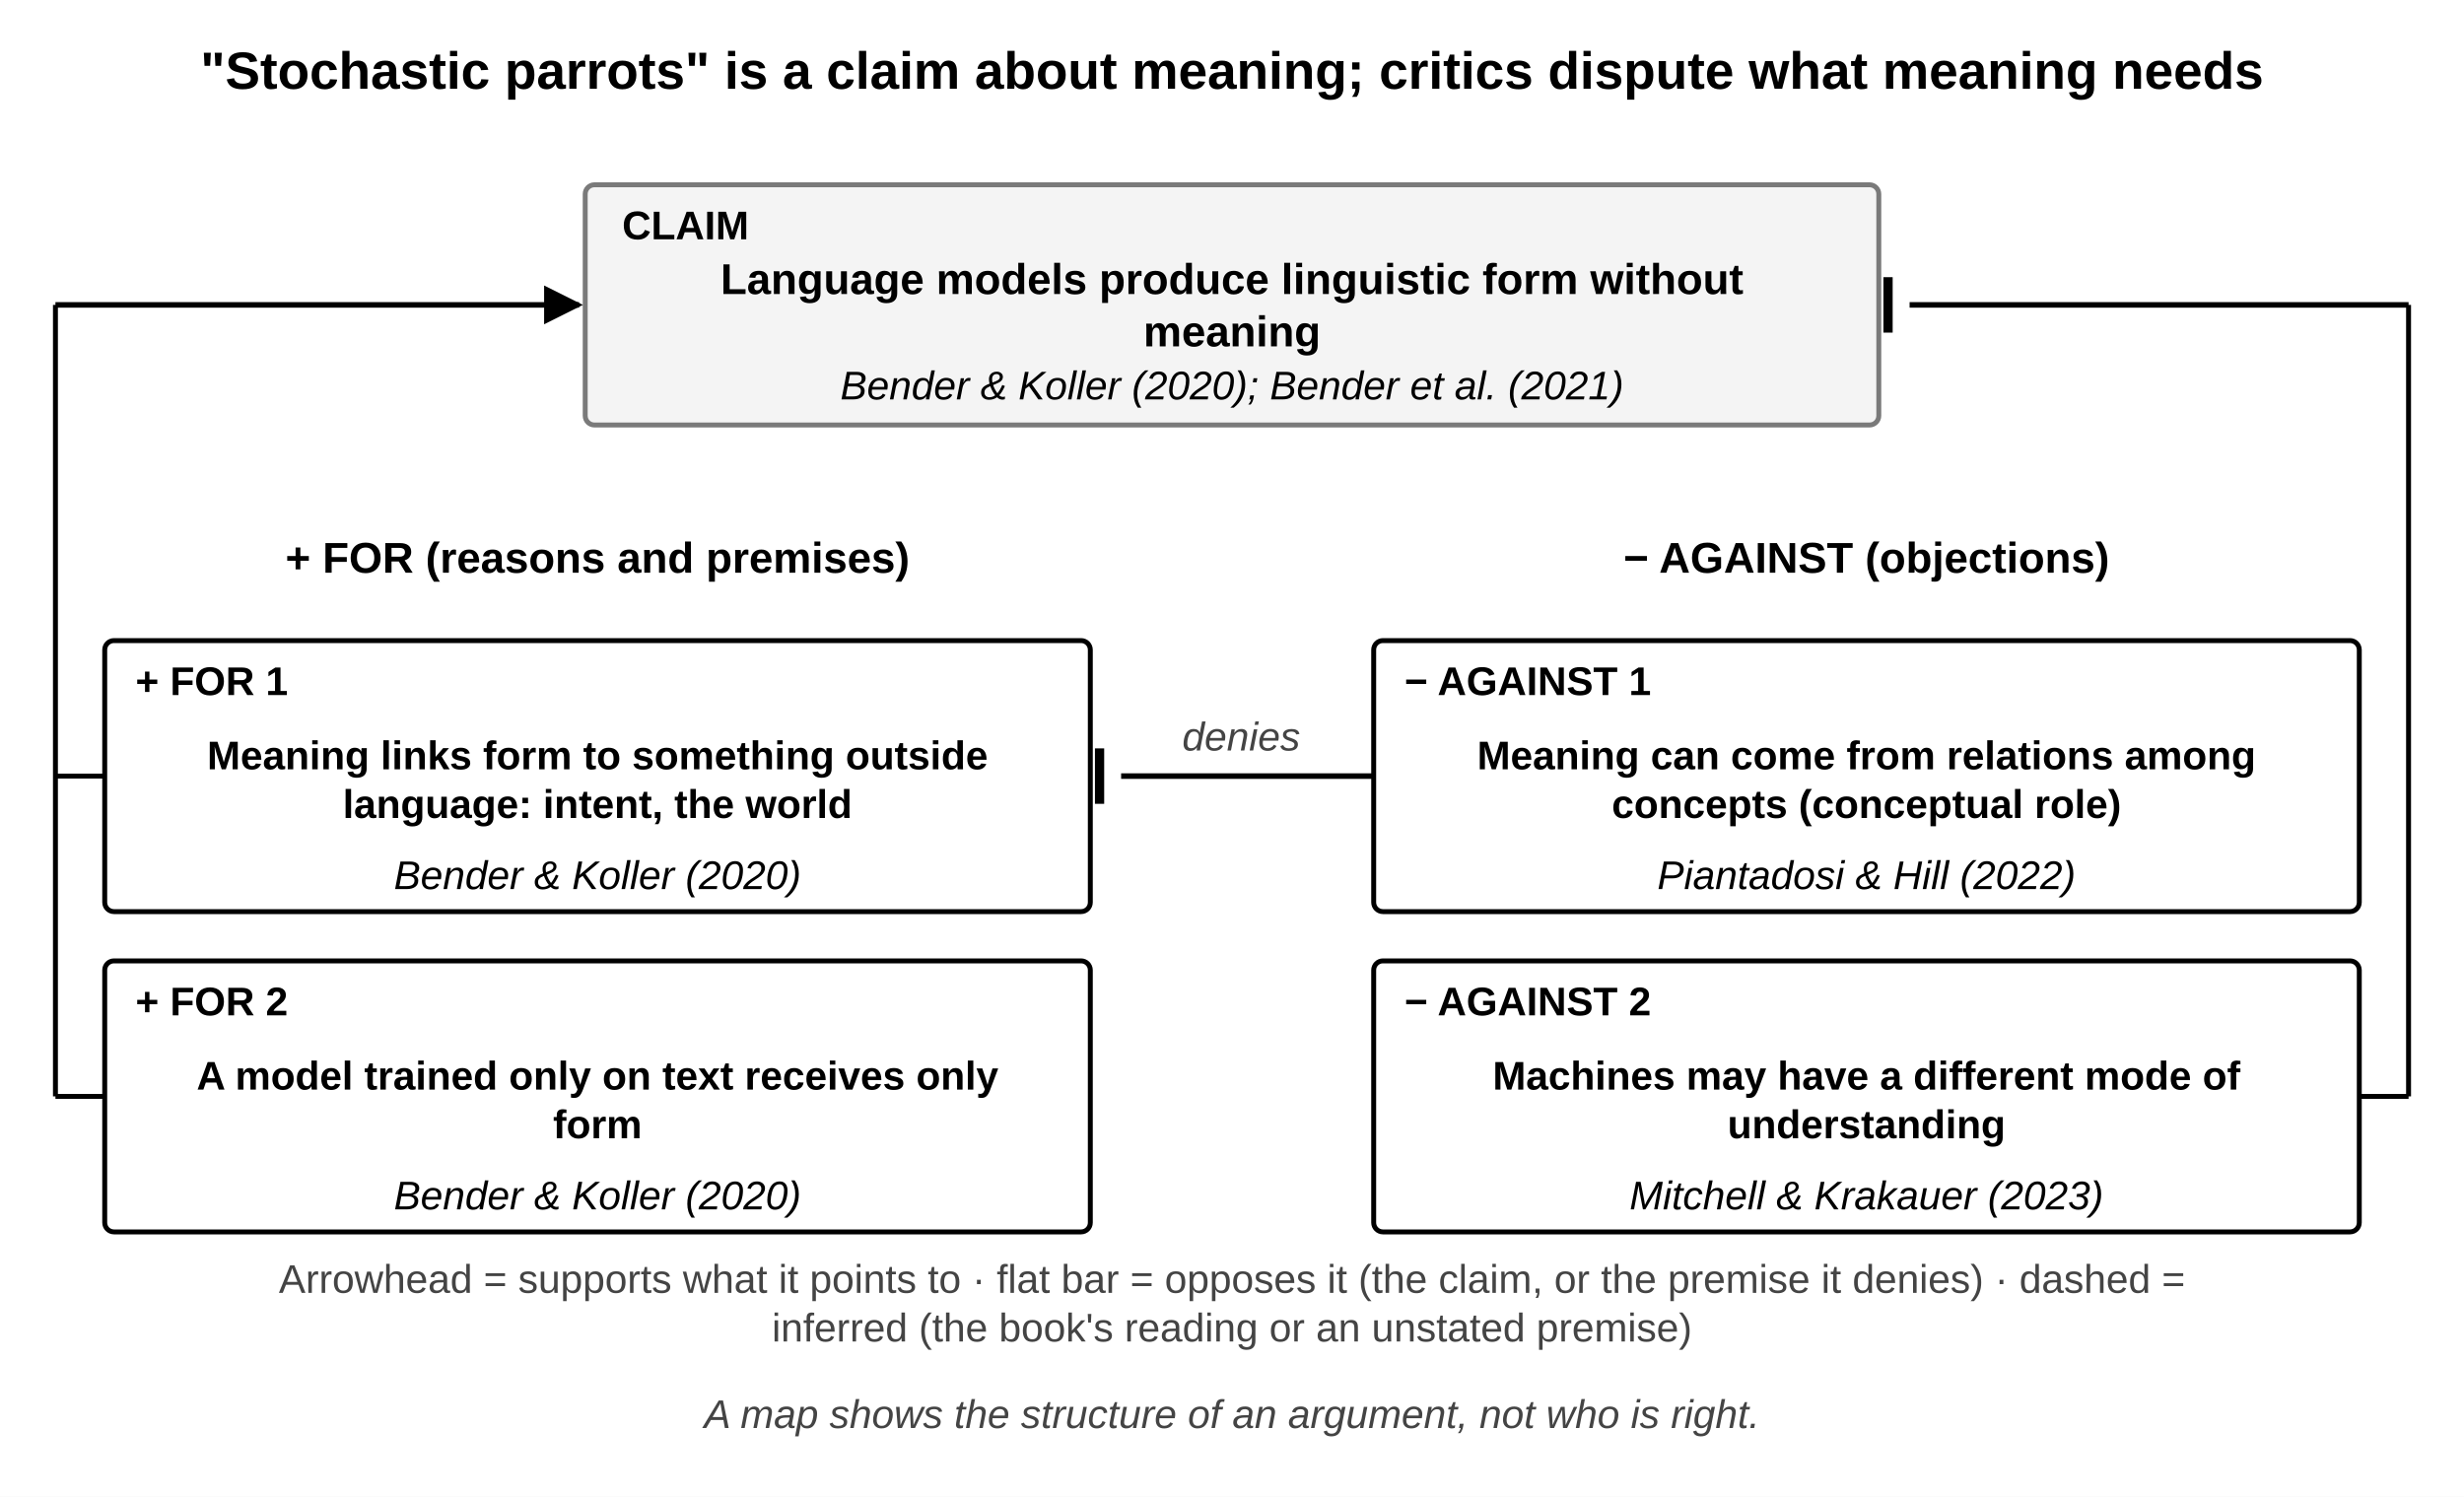
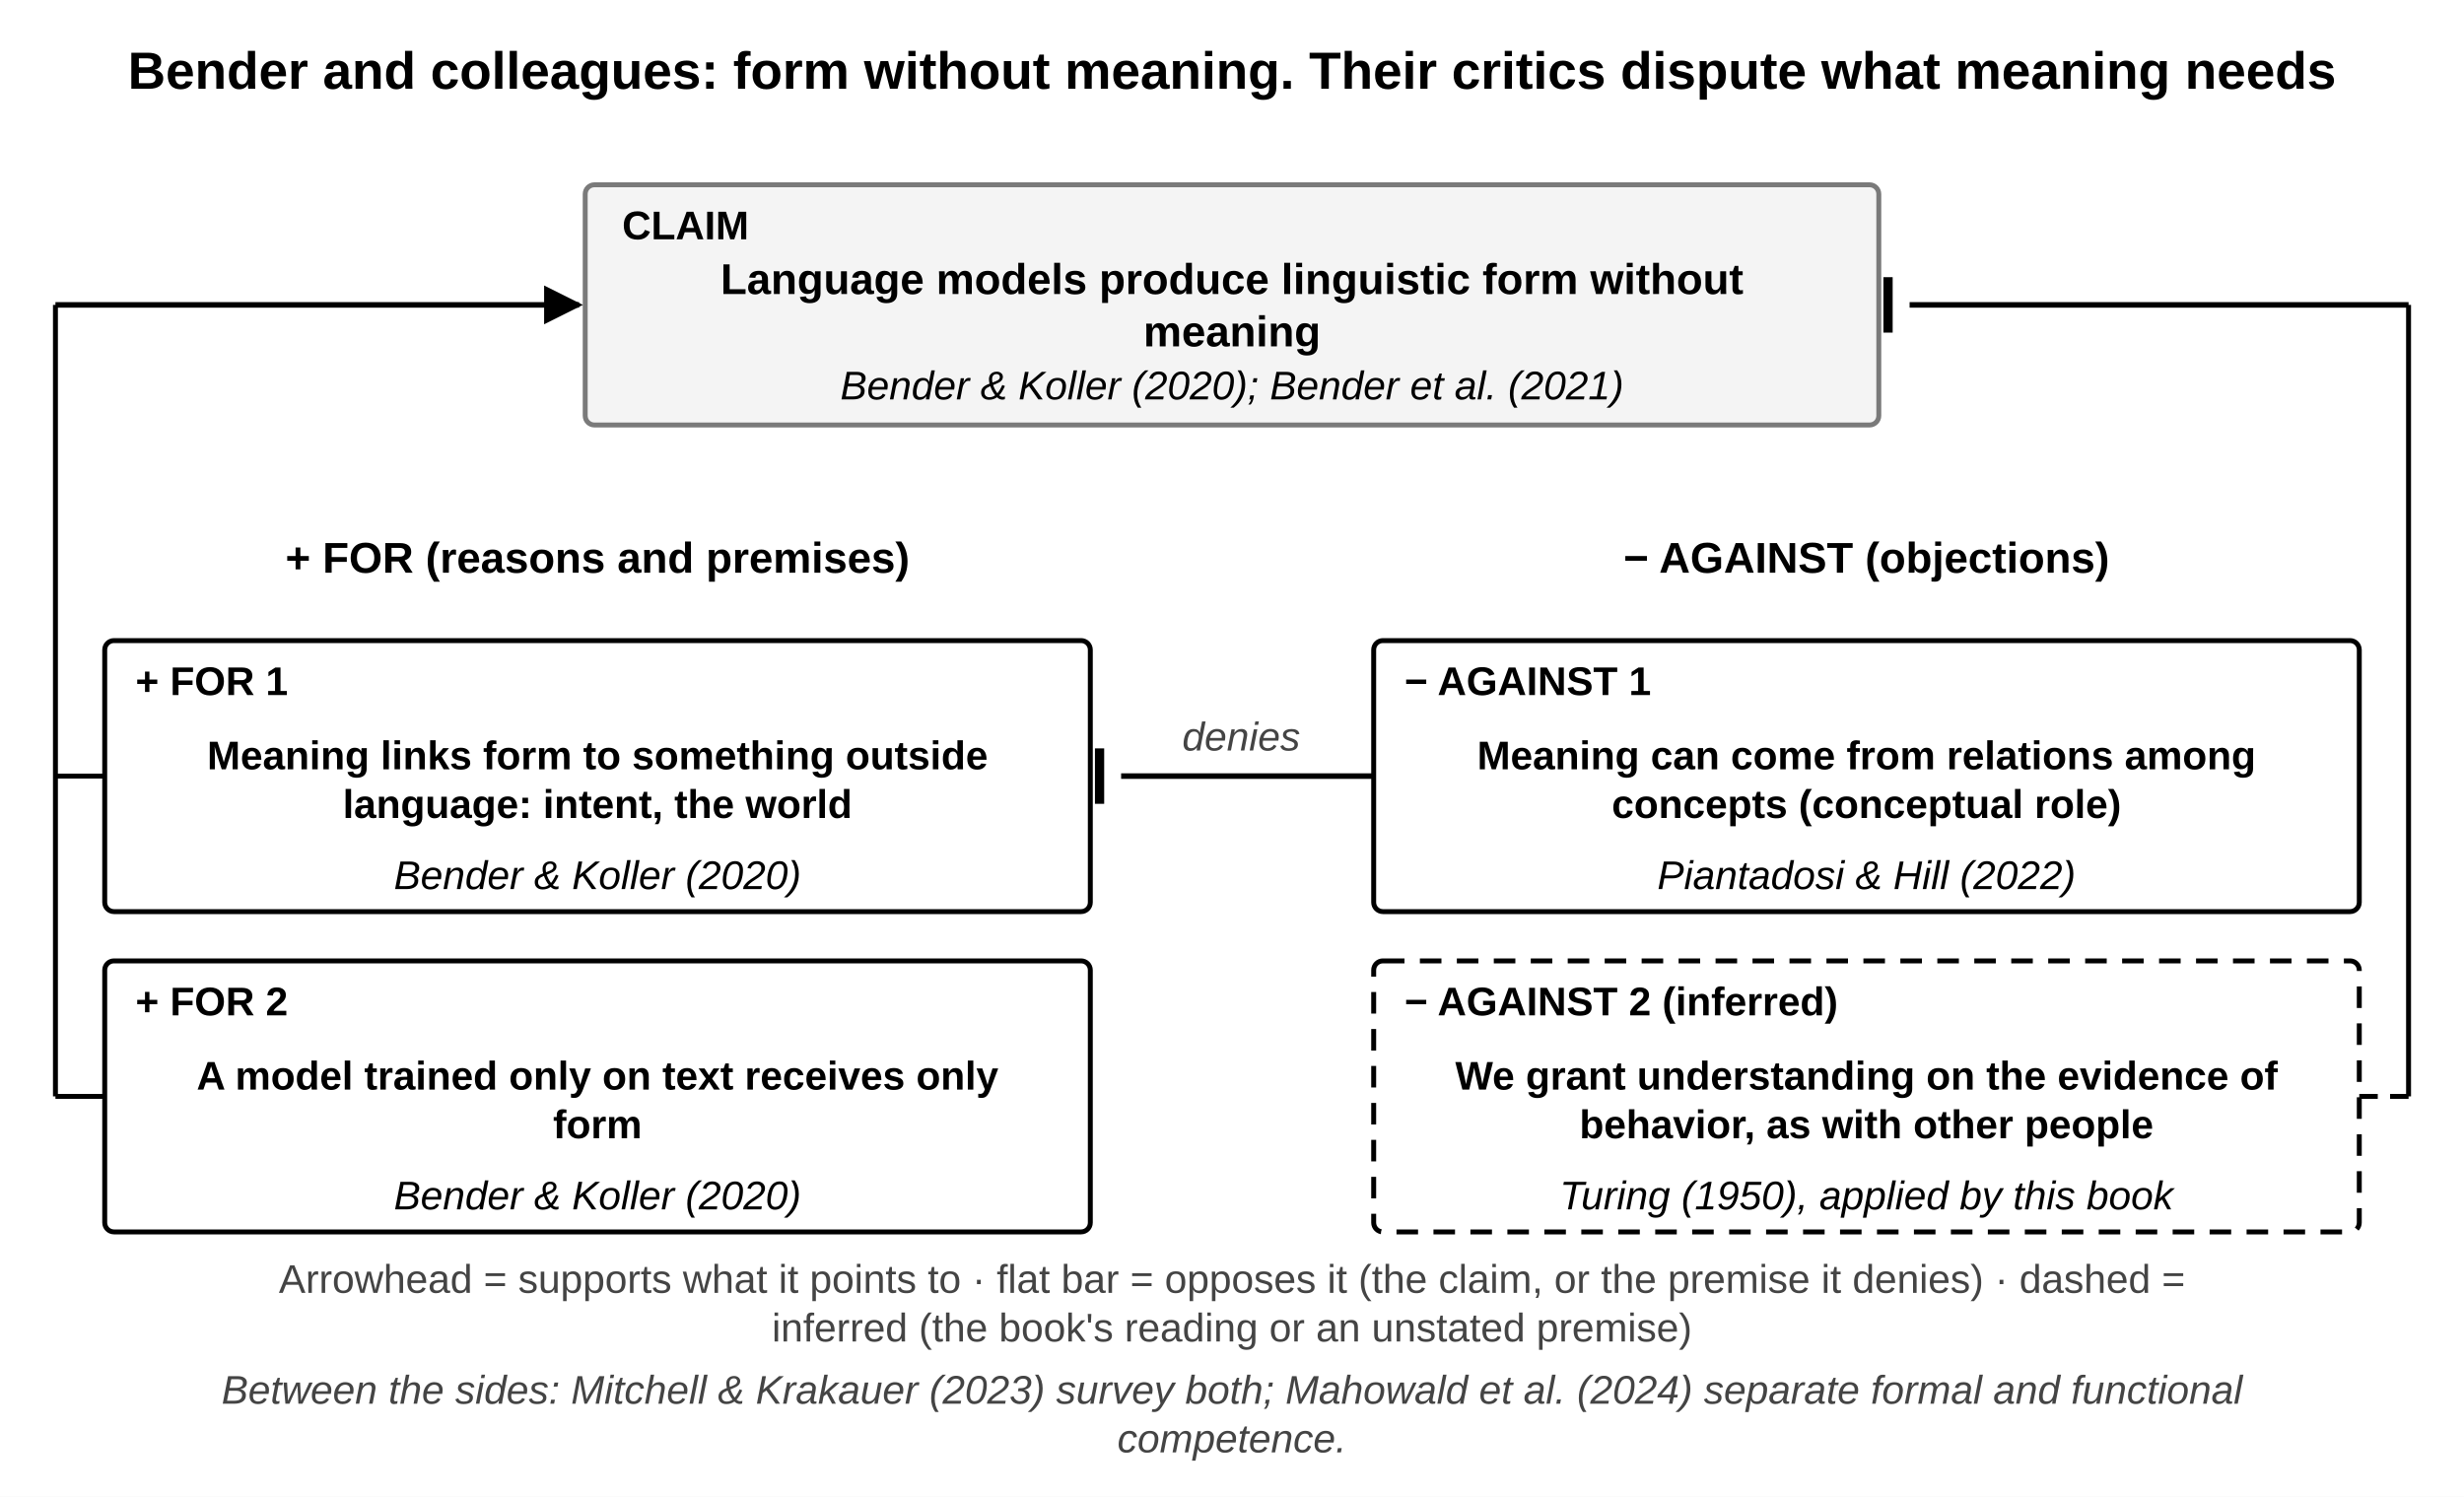
<svg xmlns="http://www.w3.org/2000/svg" viewBox="0 0 800 486" width="800" height="486" role="img" font-family="'Source Sans 3', 'Source Sans Pro', 'Helvetica Neue', Arial, sans-serif">
  <defs>
    <marker id="arrow-gray" viewBox="0 0 10 10" refX="9" refY="5" markerWidth="7" markerHeight="7" orient="auto-start-reverse">
      <path d="M0,0 L10,5 L0,10 z" fill="#000000" />
    </marker>
    <pattern id="hatch" patternUnits="userSpaceOnUse" width="8" height="8" patternTransform="rotate(45)">
      <rect width="8" height="8" fill="#FFFFFF" />
      <line x1="0" y1="0" x2="0" y2="8" stroke="#9A9A9A" stroke-width="1.3" />
    </pattern>
    <pattern id="dots" patternUnits="userSpaceOnUse" width="7" height="7">
      <rect width="7" height="7" fill="#FFFFFF" />
      <circle cx="3.5" cy="3.5" r="1.2" fill="#000" />
    </pattern>
  </defs>
  <rect width="800" height="486" fill="#FFFFFF" />
-   <text x="400.0" y="24.0" font-size="17" font-weight="700" text-anchor="middle" dominant-baseline="middle" fill="#000000" style="">"Stochastic parrots" is a claim about meaning; critics dispute what meaning needs</text>
+   <text x="400.0" y="24.0" font-size="17" font-weight="700" text-anchor="middle" dominant-baseline="middle" fill="#000000" style="">Bender and colleagues: form without meaning. Their critics dispute what meaning needs</text>
  <rect x="190" y="60" width="420" height="78" rx="3" fill="#F4F4F4" stroke="#7A7A7A" stroke-width="1.6" />
  <text x="400.0" y="99.0" font-size="14" font-weight="600" text-anchor="middle" dominant-baseline="middle" fill="#000000" style="" />
  <text x="202.0" y="74.0" font-size="13" font-weight="700" text-anchor="start" dominant-baseline="middle" fill="#000000" style="">CLAIM</text>
  <text x="400.0" y="91.5" font-size="14" font-weight="600" text-anchor="middle" dominant-baseline="middle" fill="#000000" style="">Language models produce linguistic form without</text>
  <text x="400.0" y="108.5" font-size="14" font-weight="600" text-anchor="middle" dominant-baseline="middle" fill="#000000" style="">meaning</text>
  <text x="400.0" y="126.0" font-size="13" font-weight="normal" text-anchor="middle" dominant-baseline="middle" fill="#000000" style="font-style:italic;">Bender &amp; Koller (2020); Bender et al. (2021)</text>
  <text x="194.0" y="182.0" font-size="14" font-weight="700" text-anchor="middle" dominant-baseline="middle" fill="#000000" style="">+ FOR (reasons and premises)</text>
  <text x="606.0" y="182.0" font-size="14" font-weight="700" text-anchor="middle" dominant-baseline="middle" fill="#000000" style="">− AGAINST (objections)</text>
  <line x1="18" y1="99.0" x2="18" y2="356.0" stroke="#000000" stroke-width="1.6" />
  <path d="M18.0,99.0 L188.0,99.0" fill="none" stroke="#000000" stroke-width="1.8" marker-end="url(#arrow-gray)" />
  <rect x="34" y="208" width="320" height="88" rx="3" fill="#FFFFFF" stroke="#000000" stroke-width="1.6" />
  <text x="194.0" y="252.0" font-size="14" font-weight="600" text-anchor="middle" dominant-baseline="middle" fill="#000000" style="" />
  <text x="44.0" y="222.0" font-size="13" font-weight="700" text-anchor="start" dominant-baseline="middle" fill="#000000" style="">+ FOR 1</text>
  <text x="194.0" y="246.1" font-size="13" font-weight="600" text-anchor="middle" dominant-baseline="middle" fill="#000000" style="">Meaning links form to something outside</text>
  <text x="194.0" y="261.9" font-size="13" font-weight="600" text-anchor="middle" dominant-baseline="middle" fill="#000000" style="">language: intent, the world</text>
  <text x="194.0" y="285.0" font-size="13" font-weight="normal" text-anchor="middle" dominant-baseline="middle" fill="#000000" style="font-style:italic;">Bender &amp; Koller (2020)</text>
  <line x1="18" y1="252.0" x2="34" y2="252.0" stroke="#000000" stroke-width="1.6" />
  <rect x="34" y="312" width="320" height="88" rx="3" fill="#FFFFFF" stroke="#000000" stroke-width="1.6" />
  <text x="194.0" y="356.0" font-size="14" font-weight="600" text-anchor="middle" dominant-baseline="middle" fill="#000000" style="" />
  <text x="44.0" y="326.0" font-size="13" font-weight="700" text-anchor="start" dominant-baseline="middle" fill="#000000" style="">+ FOR 2</text>
  <text x="194.0" y="350.1" font-size="13" font-weight="600" text-anchor="middle" dominant-baseline="middle" fill="#000000" style="">A model trained only on text receives only</text>
  <text x="194.0" y="365.9" font-size="13" font-weight="600" text-anchor="middle" dominant-baseline="middle" fill="#000000" style="">form</text>
  <text x="194.0" y="389.0" font-size="13" font-weight="normal" text-anchor="middle" dominant-baseline="middle" fill="#000000" style="font-style:italic;">Bender &amp; Koller (2020)</text>
  <line x1="18" y1="356.0" x2="34" y2="356.0" stroke="#000000" stroke-width="1.6" />
  <line x1="782" y1="99.0" x2="782" y2="356.0" stroke="#000000" stroke-width="1.6" />
  <line x1="782" y1="99.0" x2="620" y2="99.0" stroke="#000000" stroke-width="1.8" />
  <line x1="613" y1="90.0" x2="613" y2="108.0" stroke="#000000" stroke-width="3" />
  <rect x="446" y="208" width="320" height="88" rx="3" fill="#FFFFFF" stroke="#000000" stroke-width="1.6" />
  <text x="606.0" y="252.0" font-size="14" font-weight="600" text-anchor="middle" dominant-baseline="middle" fill="#000000" style="" />
  <text x="456.0" y="222.0" font-size="13" font-weight="700" text-anchor="start" dominant-baseline="middle" fill="#000000" style="">− AGAINST 1</text>
  <text x="606.0" y="246.1" font-size="13" font-weight="600" text-anchor="middle" dominant-baseline="middle" fill="#000000" style="">Meaning can come from relations among</text>
  <text x="606.0" y="261.9" font-size="13" font-weight="600" text-anchor="middle" dominant-baseline="middle" fill="#000000" style="">concepts (conceptual role)</text>
  <text x="606.0" y="285.0" font-size="13" font-weight="normal" text-anchor="middle" dominant-baseline="middle" fill="#000000" style="font-style:italic;">Piantadosi &amp; Hill (2022)</text>
  <line x1="446" y1="252.0" x2="364" y2="252.0" stroke="#000000" stroke-width="1.8" />
  <line x1="357" y1="243.0" x2="357" y2="261.0" stroke="#000000" stroke-width="3" />
  <text x="403.0" y="240.0" font-size="13" font-weight="normal" text-anchor="middle" dominant-baseline="middle" fill="#444444" style="font-style:italic;">denies</text>
-   <rect x="446" y="312" width="320" height="88" rx="3" fill="#FFFFFF" stroke="#000000" stroke-width="1.6" />
+   <rect x="446" y="312" width="320" height="88" rx="3" fill="#FFFFFF" stroke="#000000" stroke-width="1.6" stroke-dasharray="7 5" />
  <text x="606.0" y="356.0" font-size="14" font-weight="600" text-anchor="middle" dominant-baseline="middle" fill="#000000" style="" />
-   <text x="456.0" y="326.0" font-size="13" font-weight="700" text-anchor="start" dominant-baseline="middle" fill="#000000" style="">− AGAINST 2</text>
-   <text x="606.0" y="350.1" font-size="13" font-weight="600" text-anchor="middle" dominant-baseline="middle" fill="#000000" style="">Machines may have a different mode of</text>
-   <text x="606.0" y="365.9" font-size="13" font-weight="600" text-anchor="middle" dominant-baseline="middle" fill="#000000" style="">understanding</text>
-   <text x="606.0" y="389.0" font-size="13" font-weight="normal" text-anchor="middle" dominant-baseline="middle" fill="#000000" style="font-style:italic;">Mitchell &amp; Krakauer (2023)</text>
-   <line x1="766" y1="356.0" x2="782" y2="356.0" stroke="#000000" stroke-width="1.6" />
+   <text x="456.0" y="326.0" font-size="13" font-weight="700" text-anchor="start" dominant-baseline="middle" fill="#000000" style="">− AGAINST 2  (inferred)</text>
+   <text x="606.0" y="350.1" font-size="13" font-weight="600" text-anchor="middle" dominant-baseline="middle" fill="#000000" style="">We grant understanding on the evidence of</text>
+   <text x="606.0" y="365.9" font-size="13" font-weight="600" text-anchor="middle" dominant-baseline="middle" fill="#000000" style="">behavior, as with other people</text>
+   <text x="606.0" y="389.0" font-size="13" font-weight="normal" text-anchor="middle" dominant-baseline="middle" fill="#000000" style="font-style:italic;">Turing (1950), applied by this book</text>
+   <line x1="766" y1="356.0" x2="782" y2="356.0" stroke="#000000" stroke-width="1.6" stroke-dasharray="6 4" />
  <text x="400.0" y="416.1" font-size="13" font-weight="normal" text-anchor="middle" dominant-baseline="middle" fill="#444444" style="">Arrowhead = supports what it points to · flat bar = opposes it (the claim, or the premise it denies) · dashed =</text>
  <text x="400.0" y="431.9" font-size="13" font-weight="normal" text-anchor="middle" dominant-baseline="middle" fill="#444444" style="">inferred (the book's reading or an unstated premise)</text>
-   <text x="400.0" y="460.0" font-size="13" font-weight="normal" text-anchor="middle" dominant-baseline="middle" fill="#444444" style="font-style:italic;">A map shows the structure of an argument, not who is right.</text>
+   <text x="400.0" y="452.1" font-size="13" font-weight="normal" text-anchor="middle" dominant-baseline="middle" fill="#444444" style="font-style:italic;">Between the sides: Mitchell &amp; Krakauer (2023) survey both; Mahowald et al. (2024) separate formal and functional</text>
+   <text x="400.0" y="467.9" font-size="13" font-weight="normal" text-anchor="middle" dominant-baseline="middle" fill="#444444" style="font-style:italic;">competence.</text>
</svg>
